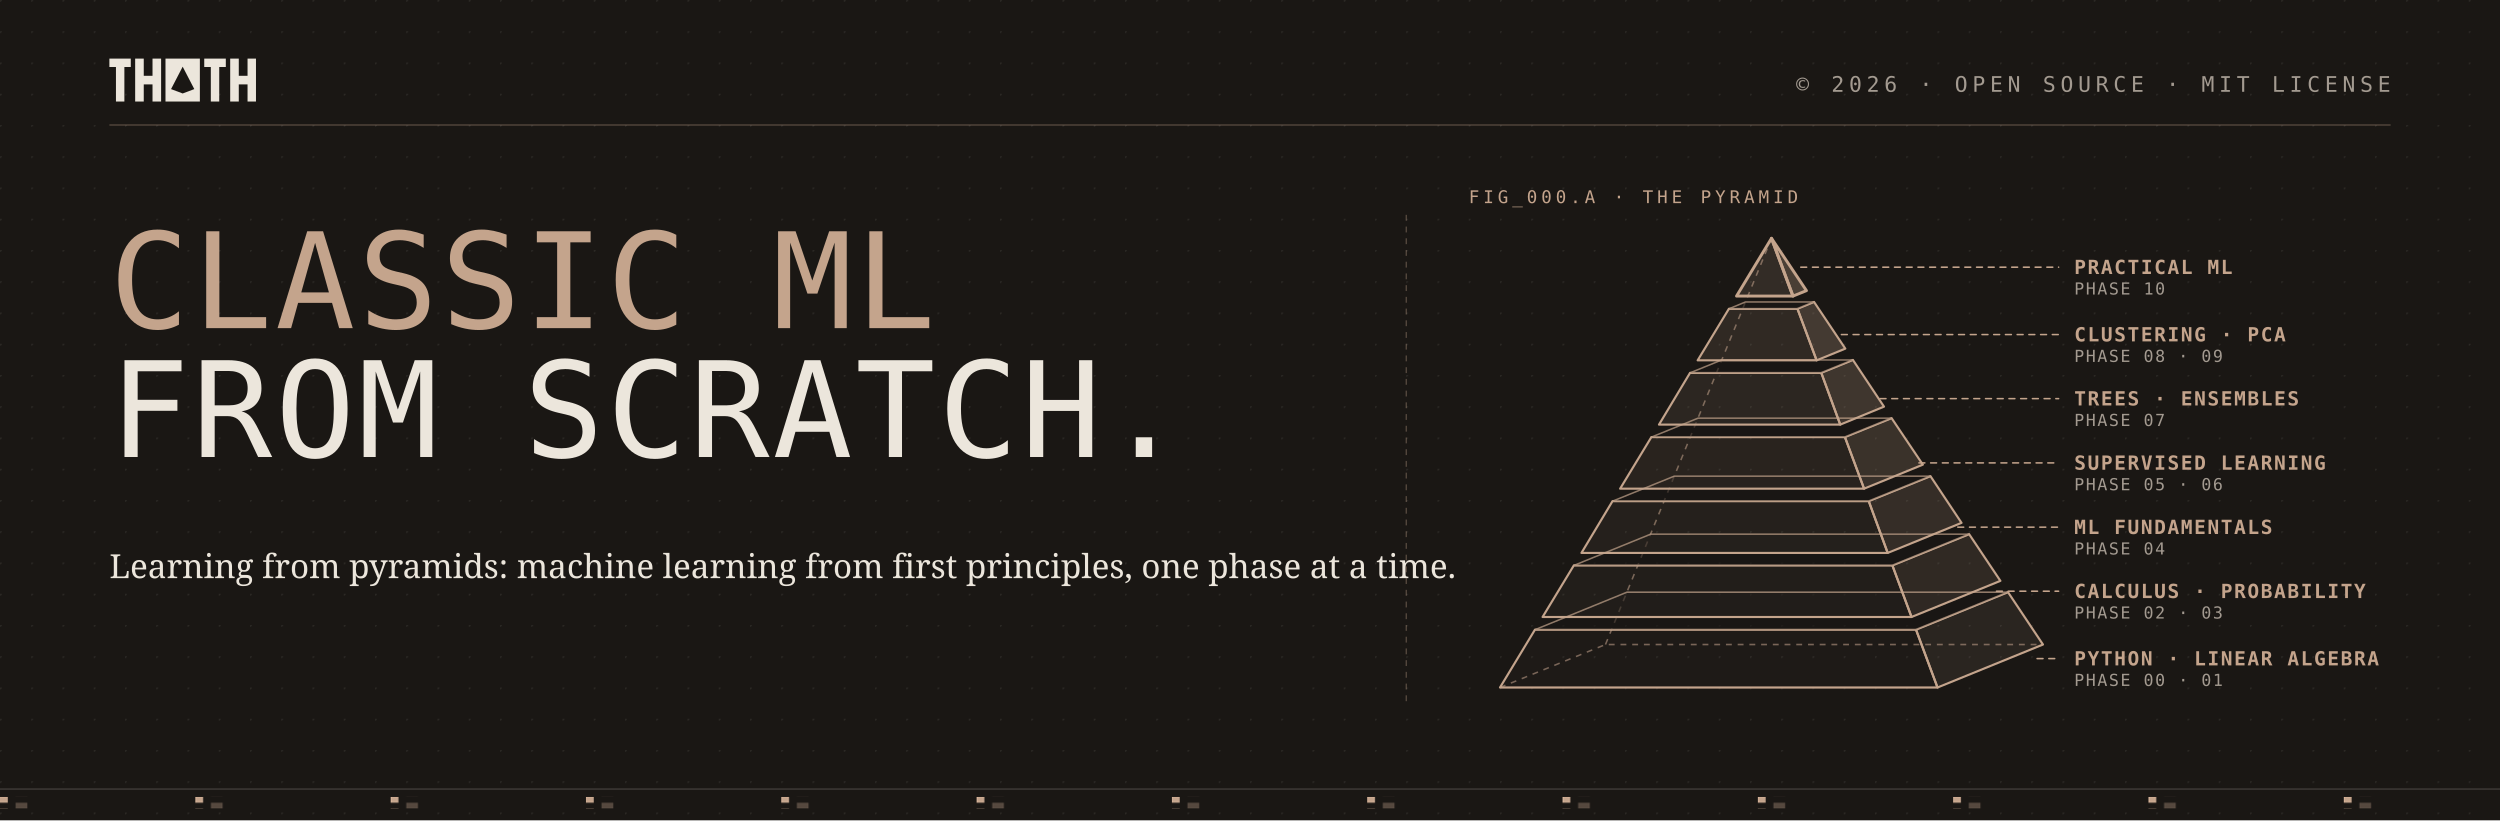
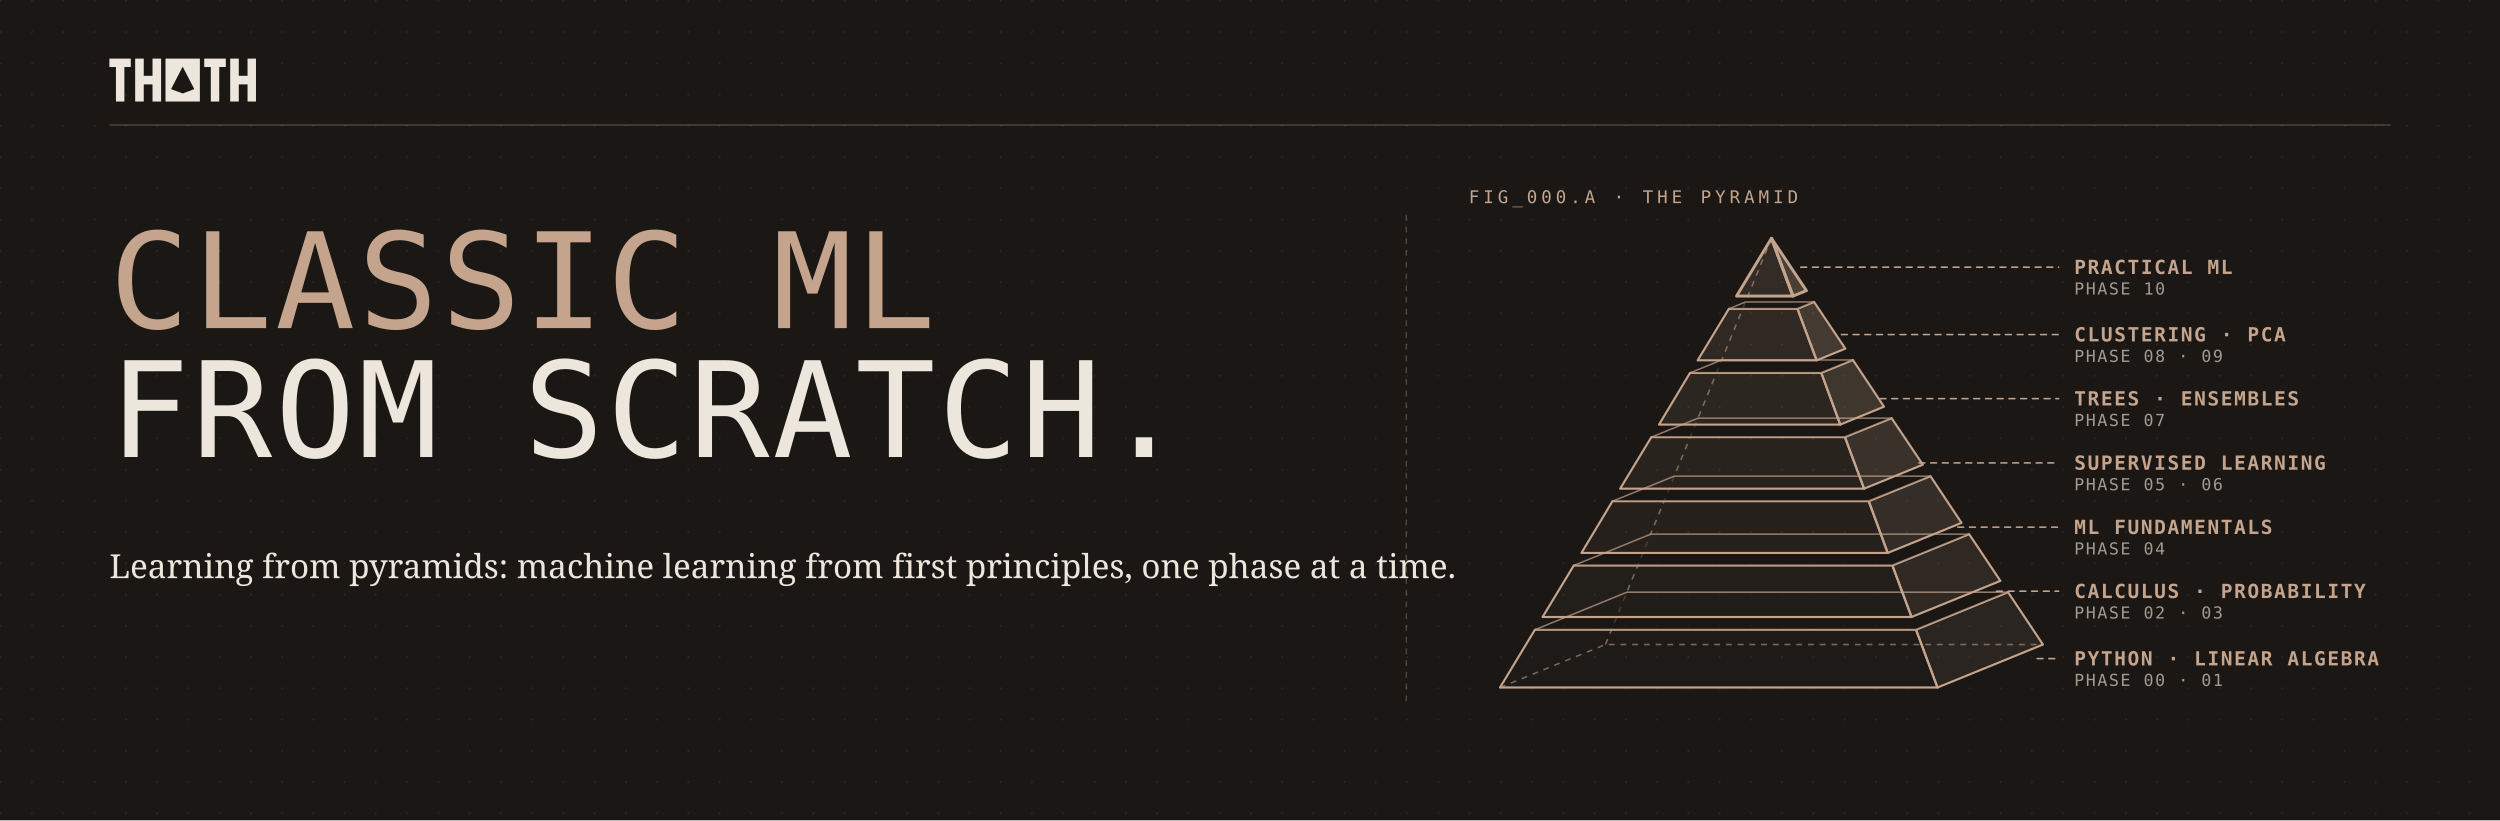
<svg xmlns="http://www.w3.org/2000/svg" width="1280" height="420" viewBox="0 0 1280 420" role="img" aria-label="THOTH · Classic ML from Scratch: learning from pyramids. 11 phases built from Python and math at the base up to supervised, unsupervised and practical machine learning">
  <defs>
    <pattern id="paper" x="0" y="0" width="16" height="16" patternUnits="userSpaceOnUse">
      <circle cx="0" cy="0" r="1" fill="#ece6dc" fill-opacity="0.08" />
-     </pattern>
-     <pattern id="paperRule" x="0" y="0" width="100" height="6" patternUnits="userSpaceOnUse">
-       <rect width="4" height="3" fill="#c4a48c" />
-       <rect x="8" y="3" width="6" height="3" fill="#c4a48c" fill-opacity="0.35" />
    </pattern>
    <style>
      .bp { stroke: #c4a48c; stroke-linejoin: round; stroke-linecap: round; }
      .mono { font-family: 'JetBrains Mono', ui-monospace, SFMono-Regular, Menlo, Consolas, monospace; }
      .display { font-family: 'VT323', ui-monospace, SFMono-Regular, Menlo, monospace; font-weight: 400; }
      .serif { font-family: 'Source Serif 4', Georgia, serif; }
    </style>
  </defs>
  <rect width="1280" height="420" fill="#1a1714" />
  <rect width="1280" height="420" fill="url(#paper)" />
  <g transform="translate(49.36, -5.37) scale(0.08627)">
    <path fill="#ece6dc" fill-rule="evenodd" d="M 77 410 H 204 V 460 H 166 V 665 H 116 V 460 H 77 Z M 230 410 H 281 V 512 H 333 V 410 H 384 V 665 H 333 V 563 H 281 V 665 H 230 Z M 410 410 H 614 V 665 H 410 Z M 512 458 L 443 591 L 512 617 L 581 591 Z M 640 410 H 768 V 460 H 729 V 665 H 679 V 460 H 640 Z M 794 410 H 845 V 512 H 897 V 410 H 947 V 665 H 897 V 563 H 845 V 665 H 794 Z" />
-   </g>
-   <g class="mono" font-size="11" letter-spacing="2.4" fill="#a39a90" text-anchor="end">
-     <text x="1224" y="47">© 2026  ·  OPEN SOURCE  ·  MIT LICENSE</text>
  </g>
  <line x1="56" y1="64" x2="1224" y2="64" stroke="#c4a48c" stroke-width="0.6" stroke-opacity="0.4" />
  <g transform="translate(56, 110)">
    <text class="display" x="0" y="58" font-size="68" letter-spacing="1.5" fill="#c4a48c">CLASSIC ML</text>
    <text class="display" x="0" y="124" font-size="68" letter-spacing="1.5" fill="#ece6dc">FROM SCRATCH.</text>
  </g>
  <g class="serif" font-size="17" fill="#ece6dc">
    <text x="56" y="296">Learning from pyramids: machine learning from first principles, one phase at a time.</text>
  </g>
  <line x1="720" y1="110" x2="720" y2="362" stroke="#c4a48c" stroke-width="0.6" stroke-opacity="0.4" stroke-dasharray="3 3" />
  <g class="mono" font-size="9" letter-spacing="2" fill="#c4a48c">
    <text x="752" y="104">FIG_000.A  ·  THE PYRAMID</text>
  </g>
  <g stroke="#c4a48c" stroke-width="0.8" stroke-dasharray="3 3" stroke-opacity="0.55" fill="none">
    <polyline points="768.0,352.0 822.0,330.0 1046.0,330.0" />
    <line x1="822.0" y1="330.0" x2="907.0" y2="122.0" />
  </g>
  <g>
    <polygon class="bp" points="768.0,352.0 992.0,352.0 981.0,322.4 785.9,322.4" fill="#c4a48c" fill-opacity="0.03" stroke-width="1.1" />
    <polygon class="bp" points="992.0,352.0 1046.0,330.0 1028.1,303.2 981.0,322.4" fill="#c4a48c" fill-opacity="0.10" stroke-width="1.1" />
    <polygon class="bp" points="785.9,322.4 981.0,322.4 1028.1,303.2 833.0,303.2" fill="#1a1714" fill-opacity="0.6" stroke-width="0.8" stroke-opacity="0.7" />
  </g>
  <g>
    <polygon class="bp" points="789.8,315.9 978.7,315.9 968.9,289.5 805.8,289.5" fill="#c4a48c" fill-opacity="0.05" stroke-width="1.1" />
    <polygon class="bp" points="978.7,315.9 1024.2,297.4 1008.2,273.5 968.9,289.5" fill="#c4a48c" fill-opacity="0.13" stroke-width="1.1" />
    <polygon class="bp" points="805.8,289.5 968.9,289.5 1008.2,273.5 845.1,273.5" fill="#1a1714" fill-opacity="0.6" stroke-width="0.8" stroke-opacity="0.7" />
  </g>
  <g>
    <polygon class="bp" points="809.7,283.1 966.5,283.1 956.8,256.6 825.6,256.6" fill="#c4a48c" fill-opacity="0.07" stroke-width="1.1" />
    <polygon class="bp" points="966.5,283.1 1004.3,267.7 988.4,243.8 956.8,256.6" fill="#c4a48c" fill-opacity="0.16" stroke-width="1.1" />
    <polygon class="bp" points="825.6,256.6 956.8,256.6 988.4,243.8 857.2,243.8" fill="#1a1714" fill-opacity="0.6" stroke-width="0.8" stroke-opacity="0.7" />
  </g>
  <g>
    <polygon class="bp" points="829.5,250.2 954.4,250.2 944.6,223.8 845.5,223.8" fill="#c4a48c" fill-opacity="0.09" stroke-width="1.1" />
    <polygon class="bp" points="954.4,250.2 984.5,237.9 968.5,214.1 944.6,223.8" fill="#c4a48c" fill-opacity="0.19" stroke-width="1.1" />
    <polygon class="bp" points="845.5,223.8 944.6,223.8 968.5,214.1 869.4,214.1" fill="#1a1714" fill-opacity="0.6" stroke-width="0.8" stroke-opacity="0.7" />
  </g>
  <g>
    <polygon class="bp" points="849.4,217.4 942.2,217.4 932.5,190.9 865.3,190.9" fill="#c4a48c" fill-opacity="0.11" stroke-width="1.1" />
    <polygon class="bp" points="942.2,217.4 964.6,208.2 948.7,184.3 932.5,190.9" fill="#c4a48c" fill-opacity="0.22" stroke-width="1.1" />
    <polygon class="bp" points="865.3,190.9 932.5,190.9 948.7,184.3 881.5,184.3" fill="#1a1714" fill-opacity="0.6" stroke-width="0.8" stroke-opacity="0.7" />
  </g>
  <g>
    <polygon class="bp" points="869.2,184.5 930.1,184.5 920.3,158.1 885.2,158.1" fill="#c4a48c" fill-opacity="0.13" stroke-width="1.1" />
    <polygon class="bp" points="930.1,184.5 944.8,178.5 928.8,154.6 920.3,158.1" fill="#c4a48c" fill-opacity="0.25" stroke-width="1.1" />
    <polygon class="bp" points="885.2,158.1 920.3,158.1 928.8,154.6 893.7,154.6" fill="#1a1714" fill-opacity="0.6" stroke-width="0.8" stroke-opacity="0.7" />
  </g>
  <g>
    <polygon class="bp" points="889.1,151.6 918.0,151.6 907.0,122.0" fill="#c4a48c" fill-opacity="0.15" stroke-width="1.5" />
    <polygon class="bp" points="918.0,151.6 924.9,148.8 907.0,122.0" fill="#c4a48c" fill-opacity="0.28" stroke-width="1.5" />
  </g>
  <g class="bp" stroke-width="0.8" stroke-dasharray="3 3">
    <line x1="1043.0" y1="337.2" x2="1054" y2="337.2" />
    <line x1="1022.2" y1="302.7" x2="1054" y2="302.7" />
    <line x1="1002.4" y1="269.9" x2="1054" y2="269.9" />
    <line x1="982.5" y1="237.0" x2="1054" y2="237.0" />
    <line x1="962.6" y1="204.1" x2="1054" y2="204.1" />
    <line x1="942.8" y1="171.3" x2="1054" y2="171.3" />
    <line x1="922.0" y1="136.8" x2="1054" y2="136.8" />
  </g>
  <g class="mono" font-size="10" letter-spacing="0.8" fill="#c4a48c" font-weight="600">
    <text x="1062" y="340.7">PYTHON · LINEAR ALGEBRA</text>
    <text x="1062" y="306.2">CALCULUS · PROBABILITY</text>
    <text x="1062" y="273.4">ML FUNDAMENTALS</text>
    <text x="1062" y="240.5">SUPERVISED LEARNING</text>
    <text x="1062" y="207.6">TREES · ENSEMBLES</text>
    <text x="1062" y="174.8">CLUSTERING · PCA</text>
    <text x="1062" y="140.3">PRACTICAL ML</text>
  </g>
  <g class="mono" font-size="8.5" letter-spacing="0.8" fill="#a39a90">
    <text x="1062" y="351.2">PHASE 00 · 01</text>
    <text x="1062" y="316.7">PHASE 02 · 03</text>
    <text x="1062" y="283.9">PHASE 04</text>
    <text x="1062" y="251.0">PHASE 05 · 06</text>
    <text x="1062" y="218.1">PHASE 07</text>
    <text x="1062" y="185.3">PHASE 08 · 09</text>
    <text x="1062" y="150.8">PHASE 10</text>
  </g>
-   <rect x="0" y="408" width="1280" height="6" fill="url(#paperRule)" />
-   <line x1="0" y1="404" x2="1280" y2="404" stroke="#ece6dc" stroke-opacity="0.16" stroke-width="0.8" />
</svg>
